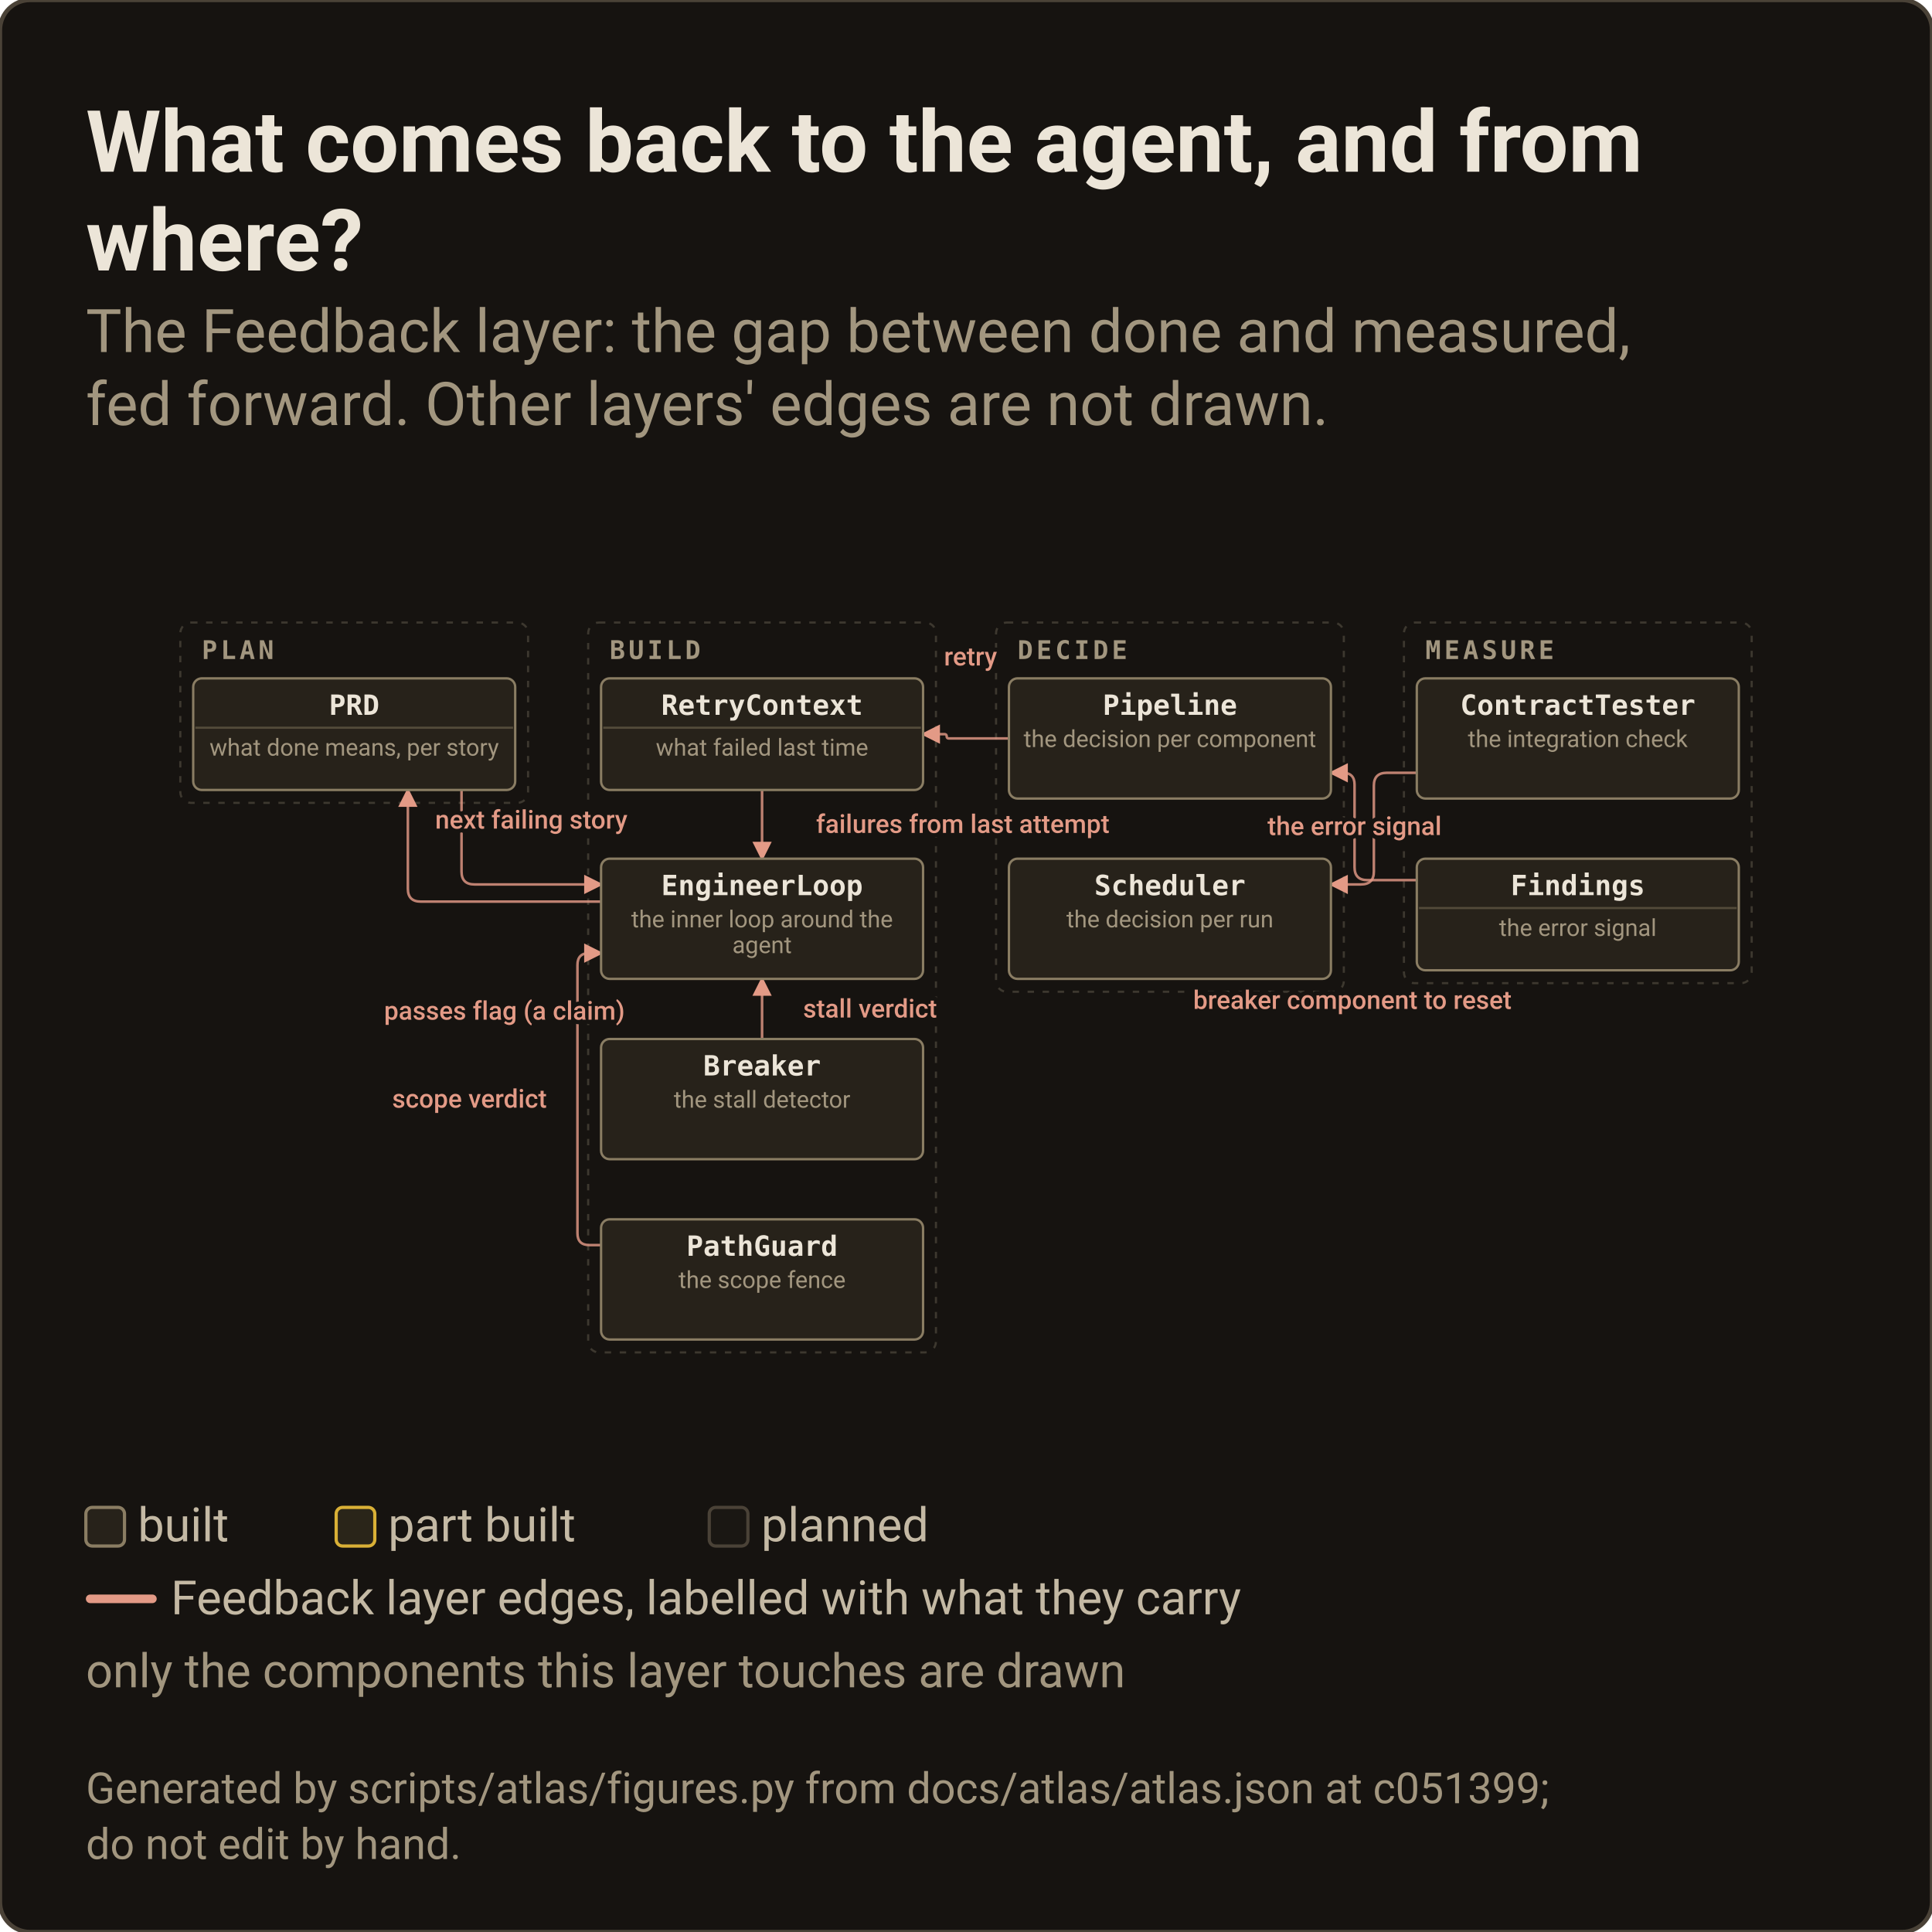
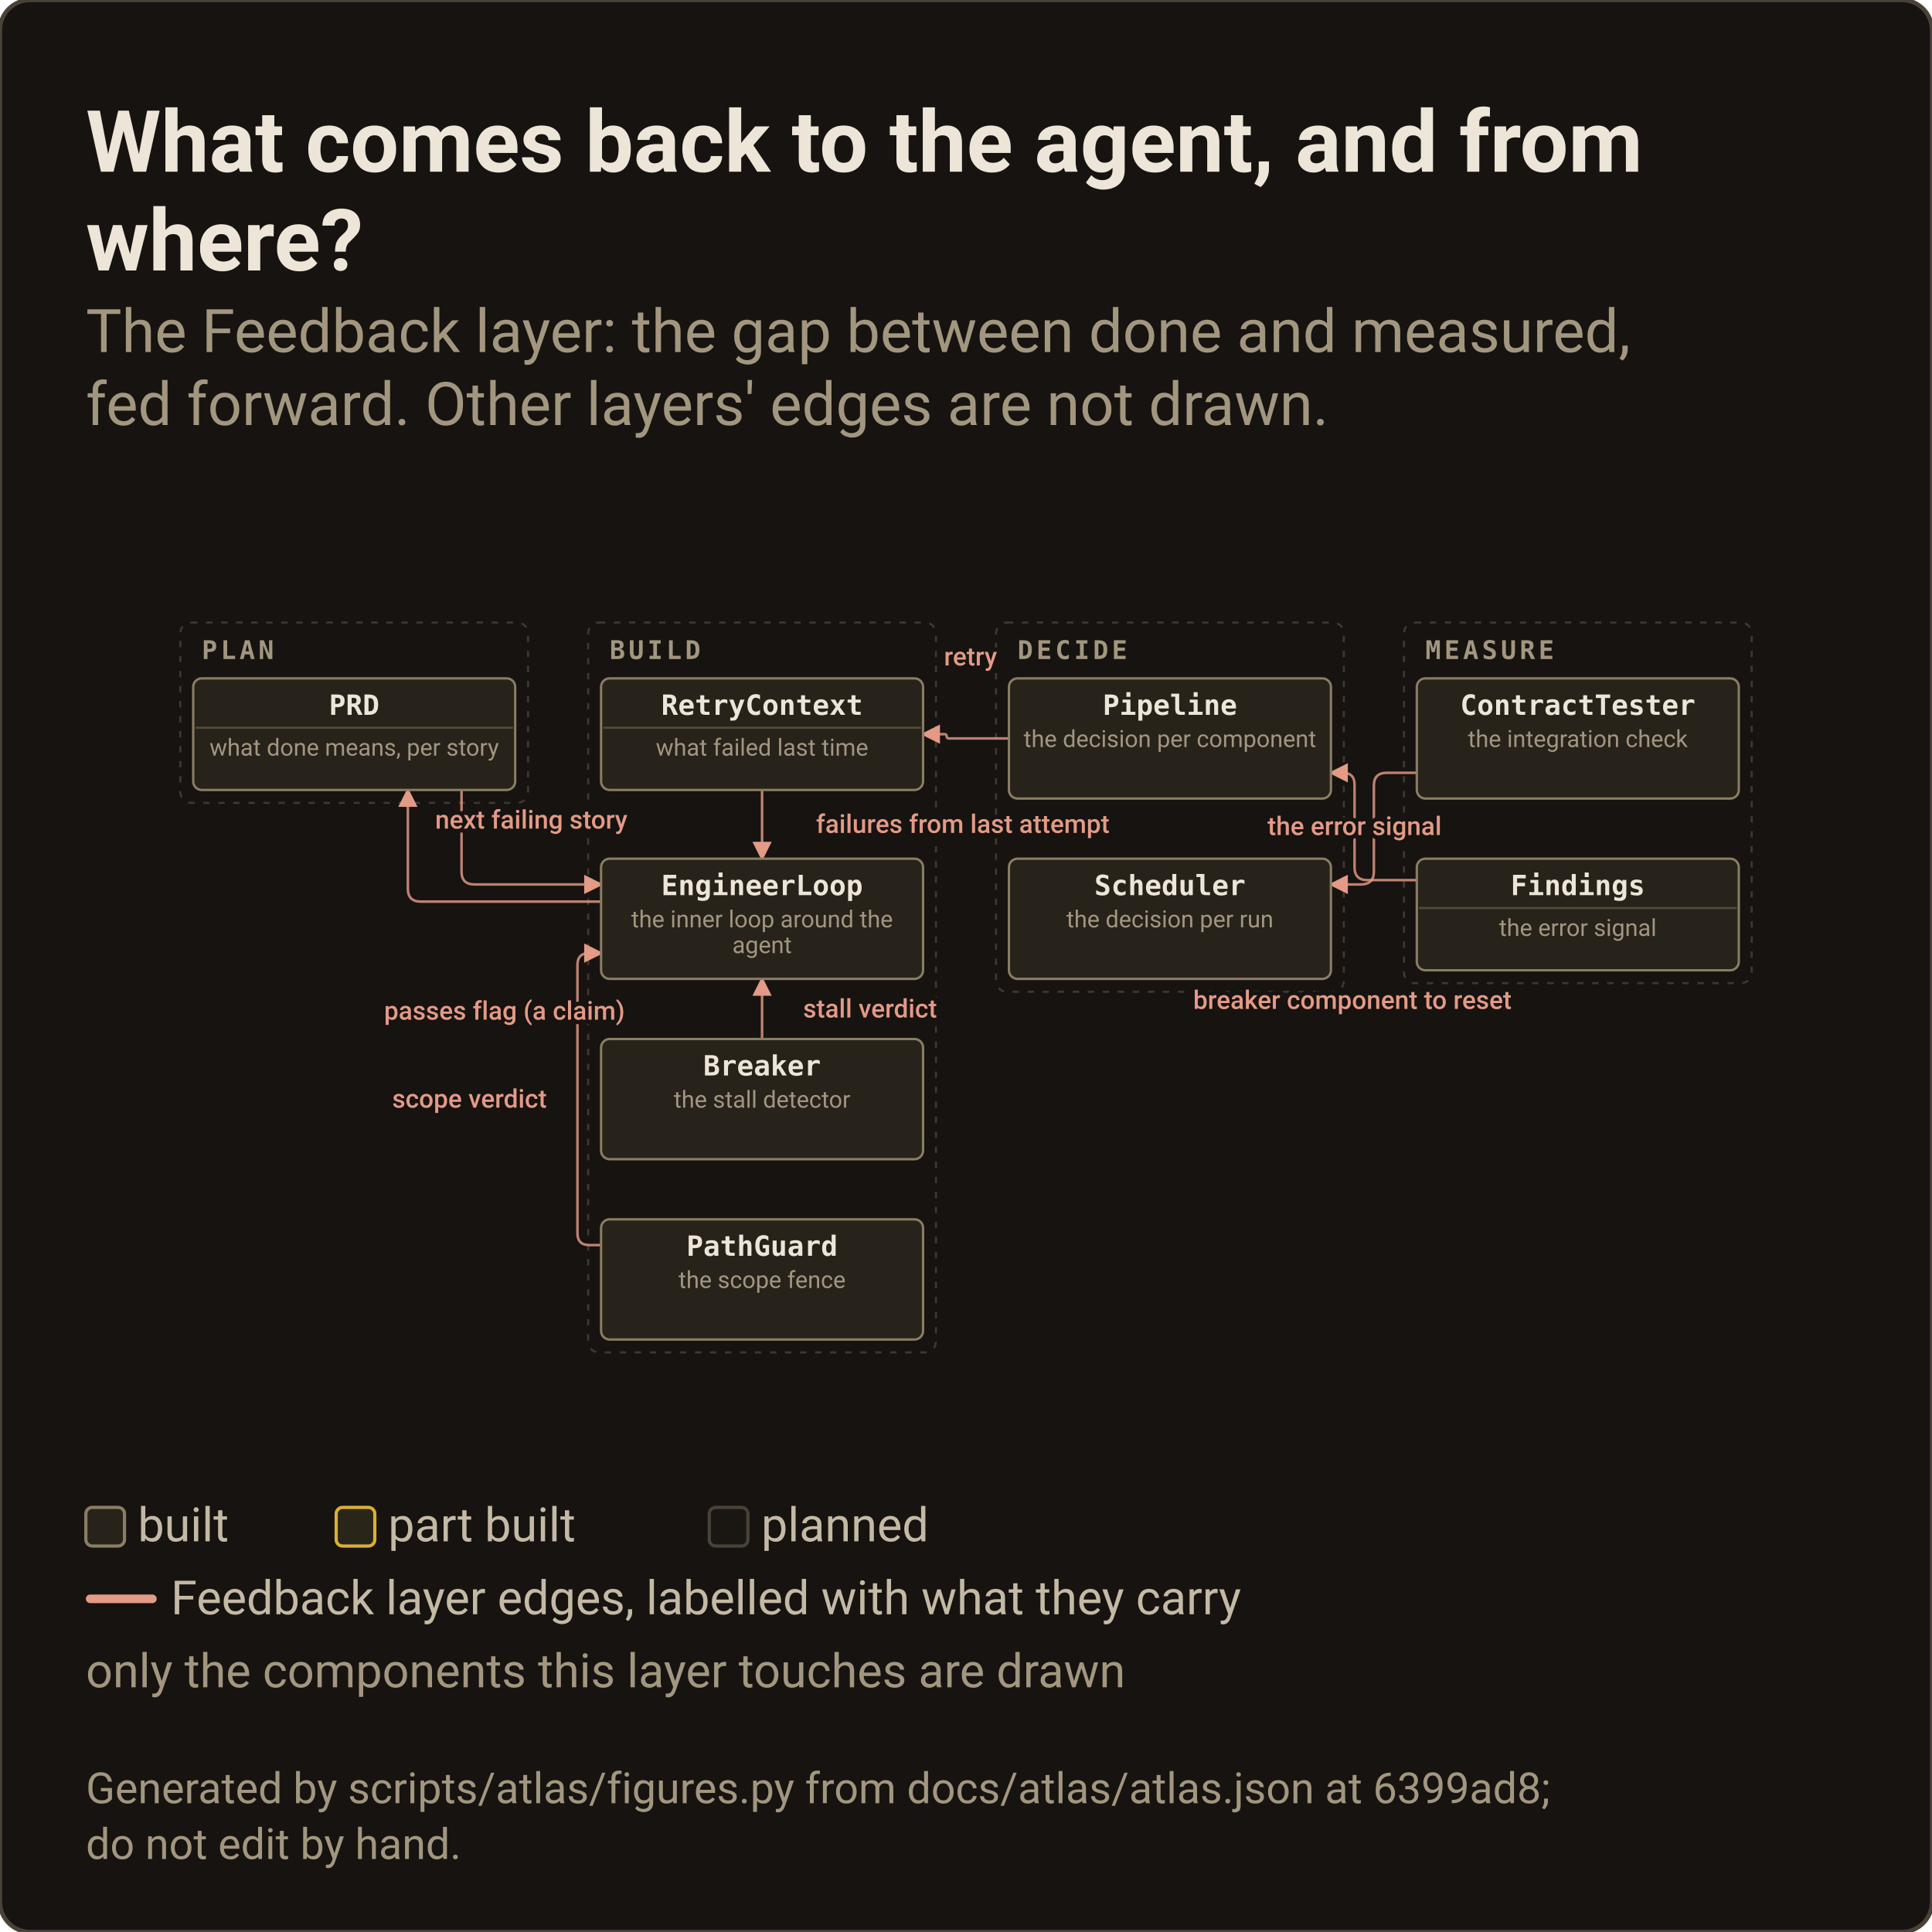
<svg xmlns="http://www.w3.org/2000/svg" width="900" height="900" viewBox="0 0 900 900" role="img" aria-label="Feedback layer of the kstrl system map">
  <rect x="0" y="0" width="900" height="900" rx="14" fill="#161310" stroke="#4A4237" stroke-width="2" />
  <text x="40.0" y="80.0" class="c0">What comes back to the agent, and from</text>
  <text x="40.0" y="126.0" class="c0">where?</text>
  <text x="40.0" y="164.0" class="c1">The Feedback layer: the gap between done and measured,</text>
  <text x="40.0" y="198.0" class="c1">fed forward. Other layers' edges are not drawn.</text>
  <svg id="map" x="76.0" y="216.0" width="748" height="464" viewBox="0 0 748 464" overflow="visible">
    <defs>
      <marker id="map-m-work" viewBox="0 0 8 8" refX="7" refY="4" markerUnits="userSpaceOnUse" markerWidth="9" markerHeight="9" orient="auto-start-reverse">
        <path d="M0,0 L8,4 L0,8 z" fill="#D9CDB2" />
      </marker>
      <marker id="map-m-measure" viewBox="0 0 8 8" refX="7" refY="4" markerUnits="userSpaceOnUse" markerWidth="9" markerHeight="9" orient="auto-start-reverse">
        <path d="M0,0 L8,4 L0,8 z" fill="#82A7BA" />
      </marker>
      <marker id="map-m-feedback" viewBox="0 0 8 8" refX="7" refY="4" markerUnits="userSpaceOnUse" markerWidth="9" markerHeight="9" orient="auto-start-reverse">
        <path d="M0,0 L8,4 L0,8 z" fill="#E39A86" />
      </marker>
      <marker id="map-m-operator" viewBox="0 0 8 8" refX="7" refY="4" markerUnits="userSpaceOnUse" markerWidth="9" markerHeight="9" orient="auto-start-reverse">
        <path d="M0,0 L8,4 L0,8 z" fill="#DD9BBD" />
      </marker>
      <marker id="map-m-trust" viewBox="0 0 8 8" refX="7" refY="4" markerUnits="userSpaceOnUse" markerWidth="9" markerHeight="9" orient="auto-start-reverse">
        <path d="M0,0 L8,4 L0,8 z" fill="#B48EC9" />
      </marker>
      <marker id="map-m-learn" viewBox="0 0 8 8" refX="7" refY="4" markerUnits="userSpaceOnUse" markerWidth="9" markerHeight="9" orient="auto-start-reverse">
        <path d="M0,0 L8,4 L0,8 z" fill="#86C9A9" />
      </marker>
      <marker id="map-m-record" viewBox="0 0 8 8" refX="7" refY="4" markerUnits="userSpaceOnUse" markerWidth="9" markerHeight="9" orient="auto-start-reverse">
        <path d="M0,0 L8,4 L0,8 z" fill="#B7C27C" />
      </marker>
      <marker id="map-m-change" viewBox="0 0 8 8" refX="7" refY="4" markerUnits="userSpaceOnUse" markerWidth="9" markerHeight="9" orient="auto-start-reverse">
        <path d="M0,0 L8,4 L0,8 z" fill="#E26D5A" />
      </marker>
      <marker id="map-m-reach" viewBox="0 0 8 8" refX="7" refY="4" markerUnits="userSpaceOnUse" markerWidth="9" markerHeight="9" orient="auto-start-reverse">
        <path d="M0,0 L8,4 L0,8 z" fill="#E5A84F" />
      </marker>
    </defs>
    <style>#map .node.quiet{opacity:.42}#map .node.planned{opacity:.5}#map .node.planned.quiet{opacity:.3}#map .node.meas .node__box{stroke:#82A7BA;stroke-width:2.2}#map .node.acts .node__box{stroke:#E5A84F;stroke-width:2.4}#map .node__ring{display:none;fill:none;stroke:#82A7BA;stroke-width:1.6}#map .node.meas .node__ring{display:inline}#map .flow.planned{opacity:.35}#map .flowlbl.planned{opacity:.5}#map .flow.off,#map .flowlbl.off{display:none}#map .flow.hot{opacity:1;stroke-opacity:1;stroke-width:2.6}#map .flowlbl.hot{opacity:1}</style>
    <rect x="8.0" y="74.0" width="162.0" height="84.0" rx="5" fill="none" stroke="#A2967F" stroke-opacity=".28" stroke-width="1" stroke-dasharray="3 4" />
    <text x="18.0" y="91.0" class="t1">PLAN</text>
    <rect x="198.0" y="74.0" width="162.0" height="340.0" rx="5" fill="none" stroke="#A2967F" stroke-opacity=".28" stroke-width="1" stroke-dasharray="3 4" />
    <text x="208.0" y="91.0" class="t1">BUILD</text>
    <rect x="388.0" y="74.0" width="162.0" height="172.0" rx="5" fill="none" stroke="#A2967F" stroke-opacity=".28" stroke-width="1" stroke-dasharray="3 4" />
    <text x="398.0" y="91.0" class="t1">DECIDE</text>
    <rect x="578.0" y="74.0" width="162.0" height="168.0" rx="5" fill="none" stroke="#A2967F" stroke-opacity=".28" stroke-width="1" stroke-dasharray="3 4" />
    <text x="588.0" y="91.0" class="t1">MEASURE</text>
    <g data-layer="flow">
      <path id="map-f15" class="flow build" data-edge="15" data-from="RetryContext" data-to="EngineerLoop" data-art="failures from last attempt" data-kind="build" data-layer="feedback" d="M 279.0 152.0 L 279.0 184.0" fill="none" stroke="#E39A86" stroke-opacity="0.82" stroke-width="1.2" stroke-linecap="round" marker-end="url(#map-m-feedback)" />
      <path id="map-f19" class="flow build" data-edge="19" data-from="PRD" data-to="EngineerLoop" data-art="next failing story" data-kind="build" data-layer="feedback" d="M 139.0 152.0 L 139.0 190.0 Q 139.0 196.0 145.0 196.0 L 204.0 196.0" fill="none" stroke="#E39A86" stroke-opacity="0.82" stroke-width="1.2" stroke-linecap="round" marker-end="url(#map-m-feedback)" />
      <path id="map-f20" class="flow build" data-edge="20" data-from="EngineerLoop" data-to="PRD" data-art="passes flag (a claim)" data-kind="build" data-layer="feedback" d="M 204.0 204.0 L 120.0 204.0 Q 114.0 204.0 114.0 198.0 L 114.0 152.0" fill="none" stroke="#E39A86" stroke-opacity="0.82" stroke-width="1.2" stroke-linecap="round" marker-end="url(#map-m-feedback)" />
      <path id="map-f21" class="flow build" data-edge="21" data-from="Breaker" data-to="EngineerLoop" data-art="stall verdict" data-kind="build" data-layer="feedback" d="M 279.0 268.0 L 279.0 240.0" fill="none" stroke="#E39A86" stroke-opacity="0.82" stroke-width="1.2" stroke-linecap="round" marker-end="url(#map-m-feedback)" />
      <path id="map-f22" class="flow build" data-edge="22" data-from="PathGuard" data-to="EngineerLoop" data-art="scope verdict" data-kind="build" data-layer="feedback" d="M 204.0 364.0 L 198.5 364.0 Q 193.0 364.0 193.0 358.5 L 193.0 233.5 Q 193.0 228.0 198.5 228.0 L 204.0 228.0" fill="none" stroke="#E39A86" stroke-opacity="0.82" stroke-width="1.2" stroke-linecap="round" marker-end="url(#map-m-feedback)" />
      <path id="map-f35" class="flow decide" data-edge="35" data-from="Findings" data-to="Pipeline" data-art="the error signal" data-kind="decide" data-layer="feedback" d="M 584.0 194.0 L 561.0 194.0 Q 555.0 194.0 555.0 188.0 L 555.0 149.5 Q 555.0 144.0 549.5 144.0 L 544.0 144.0" fill="none" stroke="#E39A86" stroke-opacity="0.82" stroke-width="1.2" stroke-linecap="round" marker-end="url(#map-m-feedback)" />
      <path id="map-f36" class="flow decide" data-edge="36" data-from="Pipeline" data-to="RetryContext" data-art="retry" data-kind="decide" data-layer="feedback" d="M 394.0 128.0 L 366.0 128.0 Q 365.0 128.0 365.0 127.0 L 365.0 127.0 Q 365.0 126.0 364.0 126.0 L 354.0 126.0" fill="none" stroke="#E39A86" stroke-opacity="0.82" stroke-width="1.2" stroke-linecap="round" marker-end="url(#map-m-feedback)" />
      <path id="map-f42" class="flow decide" data-edge="42" data-from="ContractTester" data-to="Scheduler" data-art="breaker component to reset" data-kind="decide" data-layer="feedback" d="M 584.0 144.0 L 570.0 144.0 Q 564.0 144.0 564.0 150.0 L 564.0 190.0 Q 564.0 196.0 558.0 196.0 L 544.0 196.0" fill="none" stroke="#E39A86" stroke-opacity="0.82" stroke-width="1.2" stroke-linecap="round" marker-end="url(#map-m-feedback)" />
    </g>
    <g class="node built" data-id="PRD" data-kind="store" data-state="built" data-region="plan" role="button" tabindex="0" aria-label="PRD, what done means, per story, built">
      <rect class="node__box" x="14.0" y="100.0" width="150.0" height="52.0" rx="4.0" fill="#27221A" stroke="#8A7D63" stroke-width="1.1" />
      <rect class="node__ring" x="17.0" y="103.0" width="144.0" height="46.0" rx="3.0" />
      <text x="89.0" y="117.0" class="t2">PRD</text>
      <line x1="15.0" y1="123.0" x2="163.0" y2="123.0" stroke="#8A7D63" stroke-opacity=".45" stroke-width="1" />
      <g data-layer="job">
        <text x="89.0" y="136.0" class="t3">what done means, per story</text>
      </g>
    </g>
    <g class="node built" data-id="RetryContext" data-kind="store" data-state="built" data-region="build" role="button" tabindex="0" aria-label="RetryContext, what failed last time, built">
      <rect class="node__box" x="204.0" y="100.0" width="150.0" height="52.0" rx="4.0" fill="#27221A" stroke="#8A7D63" stroke-width="1.1" />
      <rect class="node__ring" x="207.0" y="103.0" width="144.0" height="46.0" rx="3.0" />
      <text x="279.0" y="117.0" class="t2">RetryContext</text>
      <line x1="205.0" y1="123.0" x2="353.0" y2="123.0" stroke="#8A7D63" stroke-opacity=".45" stroke-width="1" />
      <g data-layer="job">
        <text x="279.0" y="136.0" class="t3">what failed last time</text>
      </g>
    </g>
    <g class="node built" data-id="EngineerLoop" data-kind="component" data-state="built" data-region="build" role="button" tabindex="0" aria-label="EngineerLoop, the inner loop around the agent, built">
      <rect class="node__box" x="204.0" y="184.0" width="150.0" height="56.0" rx="4.0" fill="#27221A" stroke="#8A7D63" stroke-width="1.1" />
      <rect class="node__ring" x="207.0" y="187.0" width="144.0" height="50.0" rx="3.0" />
      <text x="279.0" y="201.0" class="t2">EngineerLoop</text>
      <g data-layer="job">
        <text x="279.0" y="216.0" class="t3">the inner loop around the</text>
        <text x="279.0" y="228.0" class="t3">agent</text>
      </g>
    </g>
    <g class="node built" data-id="Breaker" data-kind="component" data-state="built" data-region="build" role="button" tabindex="0" aria-label="Breaker, the stall detector, built">
      <rect class="node__box" x="204.0" y="268.0" width="150.0" height="56.0" rx="4.0" fill="#27221A" stroke="#8A7D63" stroke-width="1.1" />
      <rect class="node__ring" x="207.0" y="271.0" width="144.0" height="50.0" rx="3.0" />
      <text x="279.0" y="285.0" class="t2">Breaker</text>
      <g data-layer="job">
        <text x="279.0" y="300.0" class="t3">the stall detector</text>
      </g>
    </g>
    <g class="node built" data-id="PathGuard" data-kind="component" data-state="built" data-region="build" role="button" tabindex="0" aria-label="PathGuard, the scope fence, built">
      <rect class="node__box" x="204.0" y="352.0" width="150.0" height="56.0" rx="4.0" fill="#27221A" stroke="#8A7D63" stroke-width="1.1" />
      <rect class="node__ring" x="207.0" y="355.0" width="144.0" height="50.0" rx="3.0" />
      <text x="279.0" y="369.0" class="t2">PathGuard</text>
      <g data-layer="job">
        <text x="279.0" y="384.0" class="t3">the scope fence</text>
      </g>
    </g>
    <g class="node built" data-id="ContractTester" data-kind="component" data-state="built" data-region="measure" role="button" tabindex="0" aria-label="ContractTester, the integration check, built">
      <rect class="node__box" x="584.0" y="100.0" width="150.0" height="56.0" rx="4.0" fill="#27221A" stroke="#8A7D63" stroke-width="1.1" />
      <rect class="node__ring" x="587.0" y="103.0" width="144.0" height="50.0" rx="3.0" />
      <text x="659.0" y="117.0" class="t2">ContractTester</text>
      <g data-layer="job">
        <text x="659.0" y="132.0" class="t3">the integration check</text>
      </g>
    </g>
    <g class="node built" data-id="Findings" data-kind="store" data-state="built" data-region="measure" role="button" tabindex="0" aria-label="Findings, the error signal, built">
      <rect class="node__box" x="584.0" y="184.0" width="150.0" height="52.0" rx="4.0" fill="#27221A" stroke="#8A7D63" stroke-width="1.1" />
      <rect class="node__ring" x="587.0" y="187.0" width="144.0" height="46.0" rx="3.0" />
      <text x="659.0" y="201.0" class="t2">Findings</text>
      <line x1="585.0" y1="207.0" x2="733.0" y2="207.0" stroke="#8A7D63" stroke-opacity=".45" stroke-width="1" />
      <g data-layer="job">
        <text x="659.0" y="220.0" class="t3">the error signal</text>
      </g>
    </g>
    <g class="node built" data-id="Pipeline" data-kind="component" data-state="built" data-region="decide" role="button" tabindex="0" aria-label="Pipeline, the decision per component, built">
      <rect class="node__box" x="394.0" y="100.0" width="150.0" height="56.0" rx="4.0" fill="#27221A" stroke="#8A7D63" stroke-width="1.1" />
      <rect class="node__ring" x="397.0" y="103.0" width="144.0" height="50.0" rx="3.0" />
      <text x="469.0" y="117.0" class="t2">Pipeline</text>
      <g data-layer="job">
        <text x="469.0" y="132.0" class="t3">the decision per component</text>
      </g>
    </g>
    <g class="node built" data-id="Scheduler" data-kind="component" data-state="built" data-region="decide" role="button" tabindex="0" aria-label="Scheduler, the decision per run, built">
      <rect class="node__box" x="394.0" y="184.0" width="150.0" height="56.0" rx="4.0" fill="#27221A" stroke="#8A7D63" stroke-width="1.1" />
      <rect class="node__ring" x="397.0" y="187.0" width="144.0" height="50.0" rx="3.0" />
      <text x="469.0" y="201.0" class="t2">Scheduler</text>
      <g data-layer="job">
        <text x="469.0" y="216.0" class="t3">the decision per run</text>
      </g>
    </g>
    <g data-layer="flow">
      <g class="flowlbl build" data-edge="15" data-from="RetryContext" data-to="EngineerLoop" data-layer="feedback">
        <text x="372.5" y="172.0" class="t0">failures from last attempt</text>
      </g>
      <g class="flowlbl build" data-edge="19" data-from="PRD" data-to="EngineerLoop" data-layer="feedback">
        <text x="171.5" y="170.0" class="t0">next failing story</text>
      </g>
      <g class="flowlbl build" data-edge="20" data-from="EngineerLoop" data-to="PRD" data-layer="feedback">
        <text x="159.0" y="259.0" class="t0">passes flag (a claim)</text>
      </g>
      <g class="flowlbl build" data-edge="21" data-from="Breaker" data-to="EngineerLoop" data-layer="feedback">
        <text x="329.3" y="258.0" class="t0">stall verdict</text>
      </g>
      <g class="flowlbl build" data-edge="22" data-from="PathGuard" data-to="EngineerLoop" data-layer="feedback">
        <text x="142.7" y="300.0" class="t0">scope verdict</text>
      </g>
      <g class="flowlbl decide" data-edge="35" data-from="Findings" data-to="Pipeline" data-layer="feedback">
        <text x="555.0" y="173.0" class="t0">the error signal</text>
      </g>
      <g class="flowlbl decide" data-edge="36" data-from="Pipeline" data-to="RetryContext" data-layer="feedback">
        <text x="376.1" y="94.0" class="t0">retry</text>
      </g>
      <g class="flowlbl decide" data-edge="42" data-from="ContractTester" data-to="Scheduler" data-layer="feedback">
        <text x="554.0" y="254.0" class="t0">breaker component to reset</text>
      </g>
    </g>
    <style>#map .t0{font-family:ui-sans-serif,system-ui,-apple-system,"SF Pro Text","Segoe UI",Roboto,"Helvetica Neue",Arial,sans-serif;font-size:12.0px;font-weight:500;fill:#E39A86;text-anchor:middle;paint-order:stroke;stroke:#161310;stroke-width:4;stroke-linejoin:round}#map .t1{font-family:ui-monospace,"SF Mono",SFMono-Regular,"JetBrains Mono",Menlo,Consolas,monospace;font-size:12.0px;font-weight:600;fill:#A2967F;text-anchor:start;letter-spacing:.13em}#map .t2{font-family:ui-monospace,"SF Mono",SFMono-Regular,"JetBrains Mono",Menlo,Consolas,monospace;font-size:13.0px;font-weight:600;fill:#ECE5D8;text-anchor:middle}#map .t3{font-family:ui-sans-serif,system-ui,-apple-system,"SF Pro Text","Segoe UI",Roboto,"Helvetica Neue",Arial,sans-serif;font-size:11.0px;font-weight:400;fill:#A2967F;text-anchor:middle}</style>
  </svg>
  <rect x="40.0" y="702.2" width="18" height="18" rx="3" fill="#27221A" stroke="#8A7D63" stroke-width="1.5" />
  <text x="64.2" y="718.0" class="c2">built</text>
  <rect x="156.6" y="702.2" width="18" height="18" rx="3" fill="#2A2519" stroke="#D9B036" stroke-width="1.5" />
  <text x="180.8" y="718.0" class="c2">part built</text>
  <rect x="330.4" y="702.2" width="18" height="18" rx="3" fill="#1A1713" stroke="#4A4237" stroke-width="1.5" />
  <text x="354.6" y="718.0" class="c2">planned</text>
  <rect x="40.0" y="742.8" width="33" height="4" rx="2" fill="#E39A86" />
  <text x="79.6" y="752.0" class="c2">Feedback layer edges, labelled with what they carry</text>
  <text x="40.0" y="786.0" class="c3">only the components this layer touches are drawn</text>
-   <text x="40.0" y="840.0" class="c4">Generated by scripts/atlas/figures.py from docs/atlas/atlas.json at c051399;</text>
+   <text x="40.0" y="840.0" class="c4">Generated by scripts/atlas/figures.py from docs/atlas/atlas.json at 6399ad8;</text>
  <text x="40.0" y="866.0" class="c4">do not edit by hand.</text>
  <style>.c0{font-family:ui-sans-serif,system-ui,-apple-system,"SF Pro Text","Segoe UI",Roboto,"Helvetica Neue",Arial,sans-serif;font-size:40.0px;font-weight:600;fill:#ECE5D8;text-anchor:start}.c1{font-family:ui-sans-serif,system-ui,-apple-system,"SF Pro Text","Segoe UI",Roboto,"Helvetica Neue",Arial,sans-serif;font-size:28.0px;font-weight:400;fill:#A2967F;text-anchor:start}.c2{font-family:ui-sans-serif,system-ui,-apple-system,"SF Pro Text","Segoe UI",Roboto,"Helvetica Neue",Arial,sans-serif;font-size:22.0px;font-weight:400;fill:#C4B9A4;text-anchor:start}.c3{font-family:ui-sans-serif,system-ui,-apple-system,"SF Pro Text","Segoe UI",Roboto,"Helvetica Neue",Arial,sans-serif;font-size:22.0px;font-weight:400;fill:#A2967F;text-anchor:start}.c4{font-family:ui-sans-serif,system-ui,-apple-system,"SF Pro Text","Segoe UI",Roboto,"Helvetica Neue",Arial,sans-serif;font-size:20.0px;font-weight:400;fill:#A2967F;text-anchor:start}</style>
</svg>
